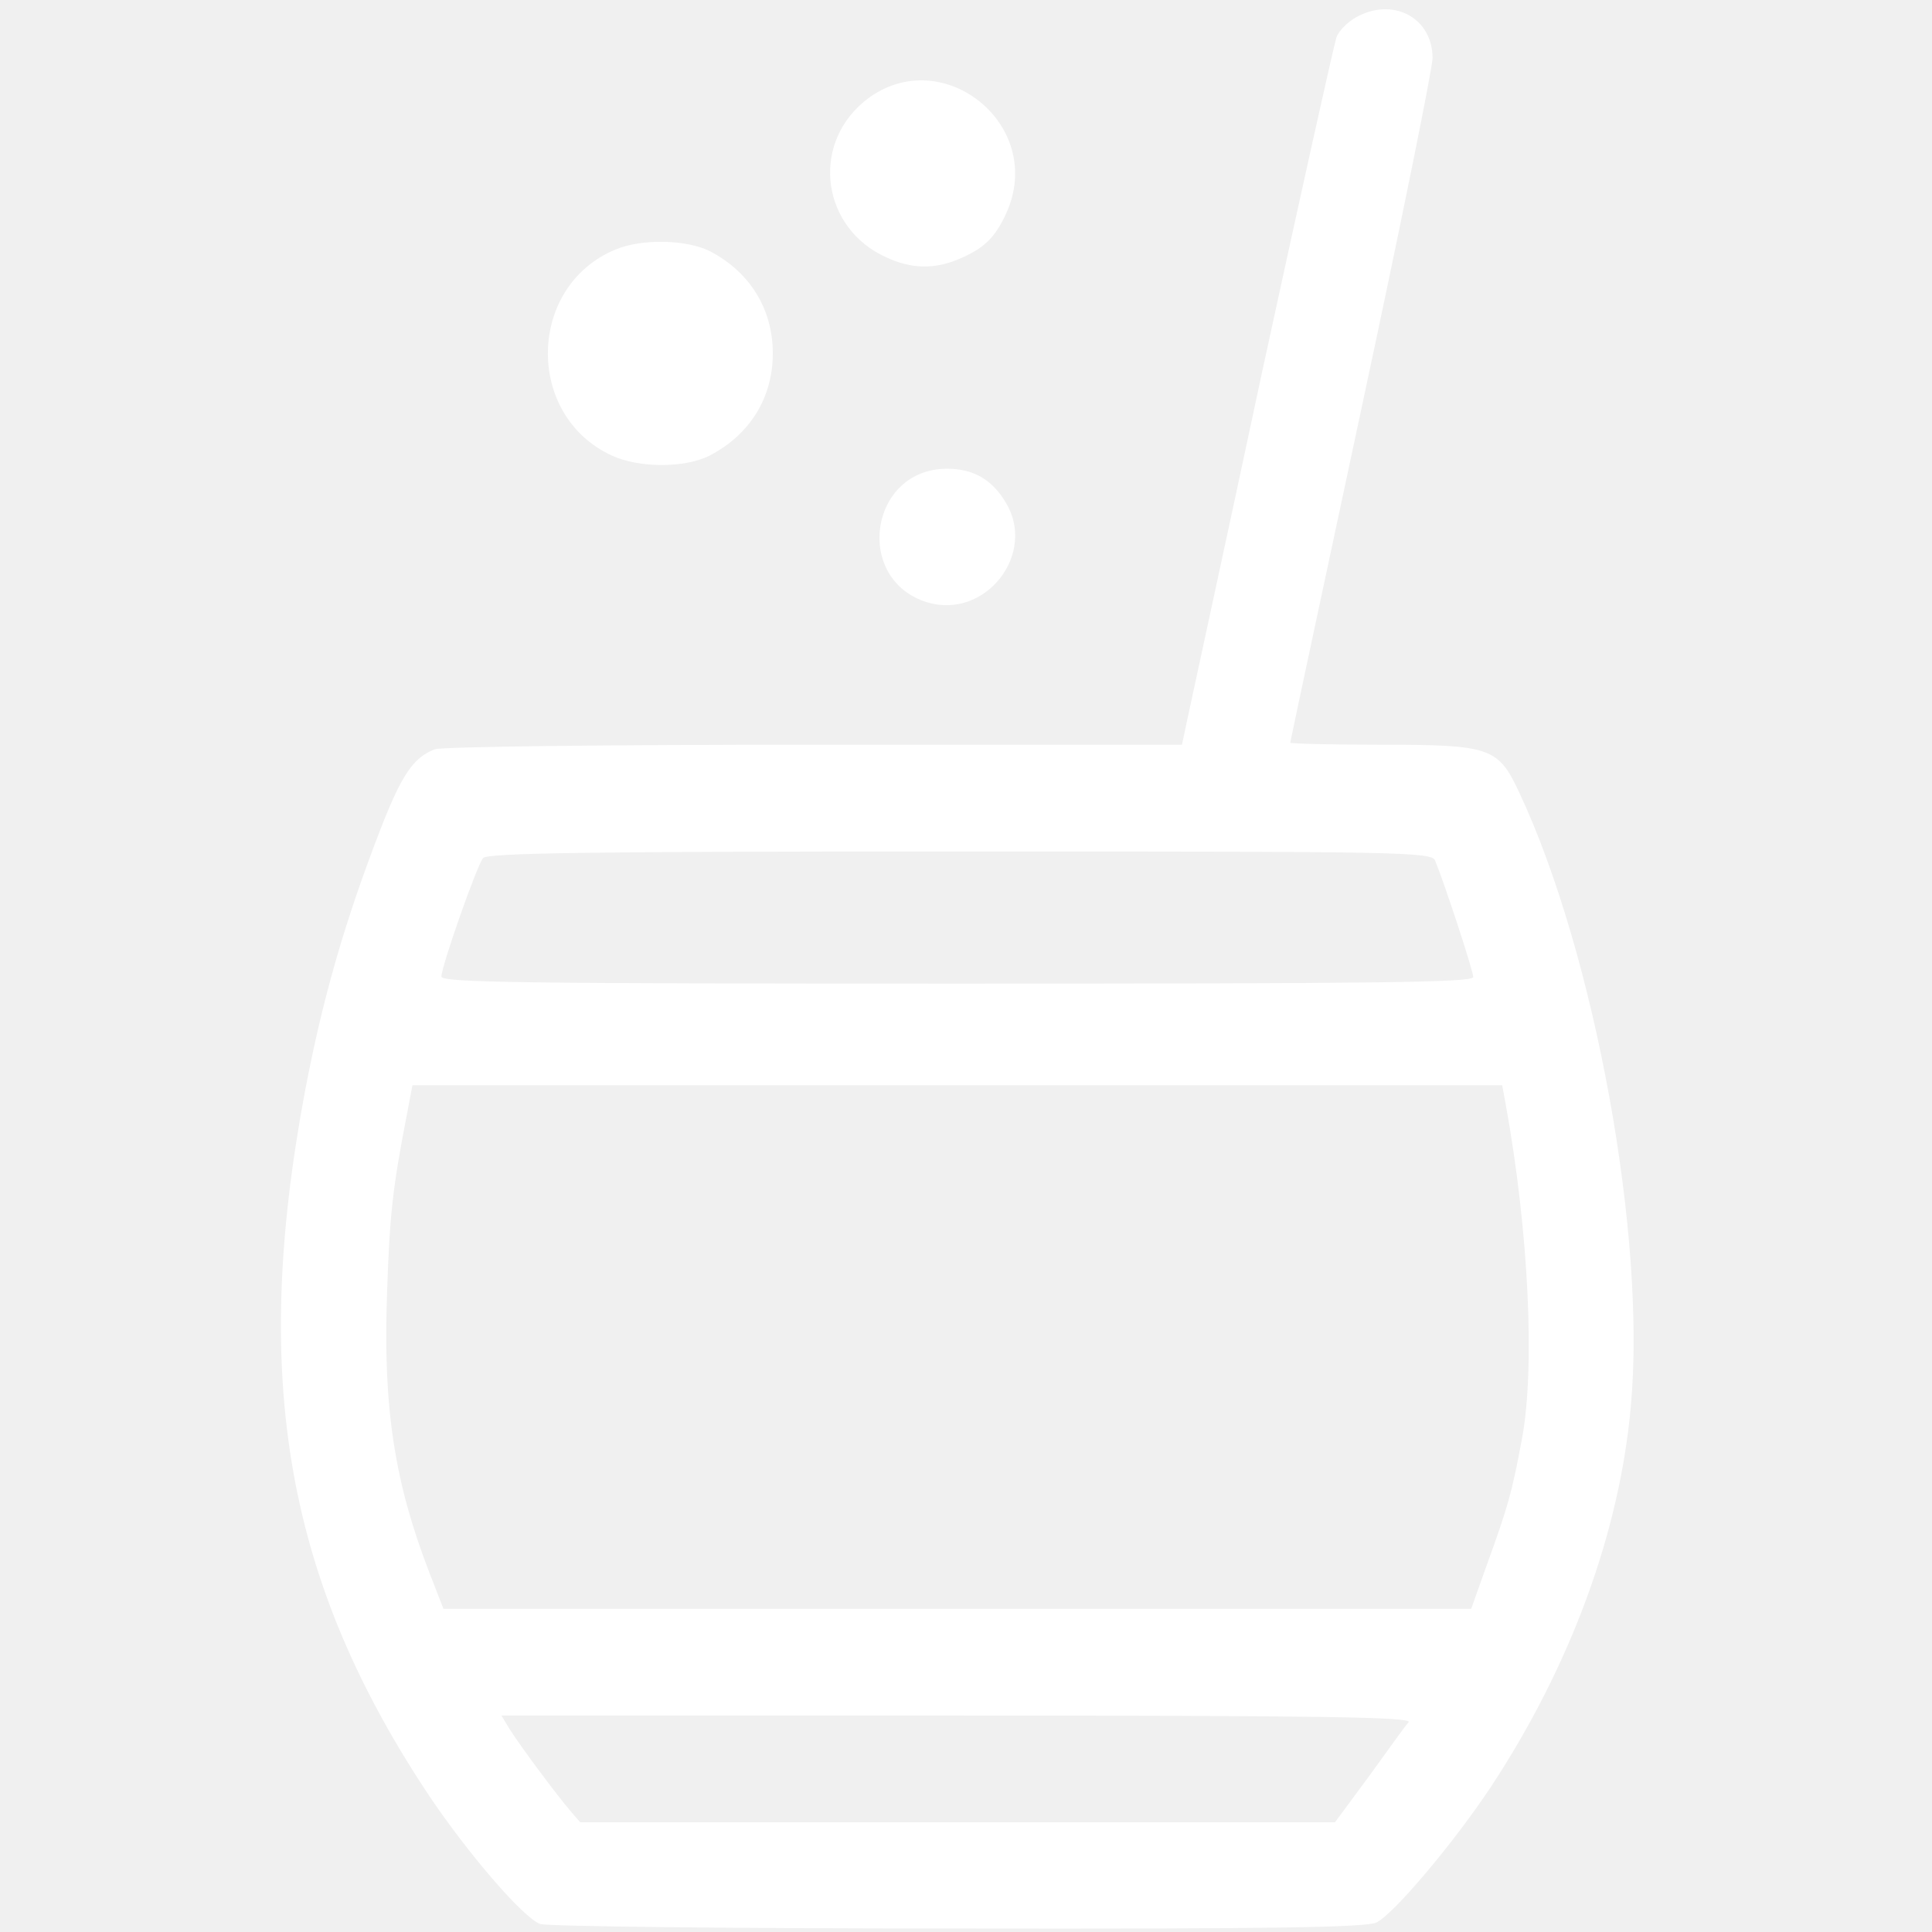
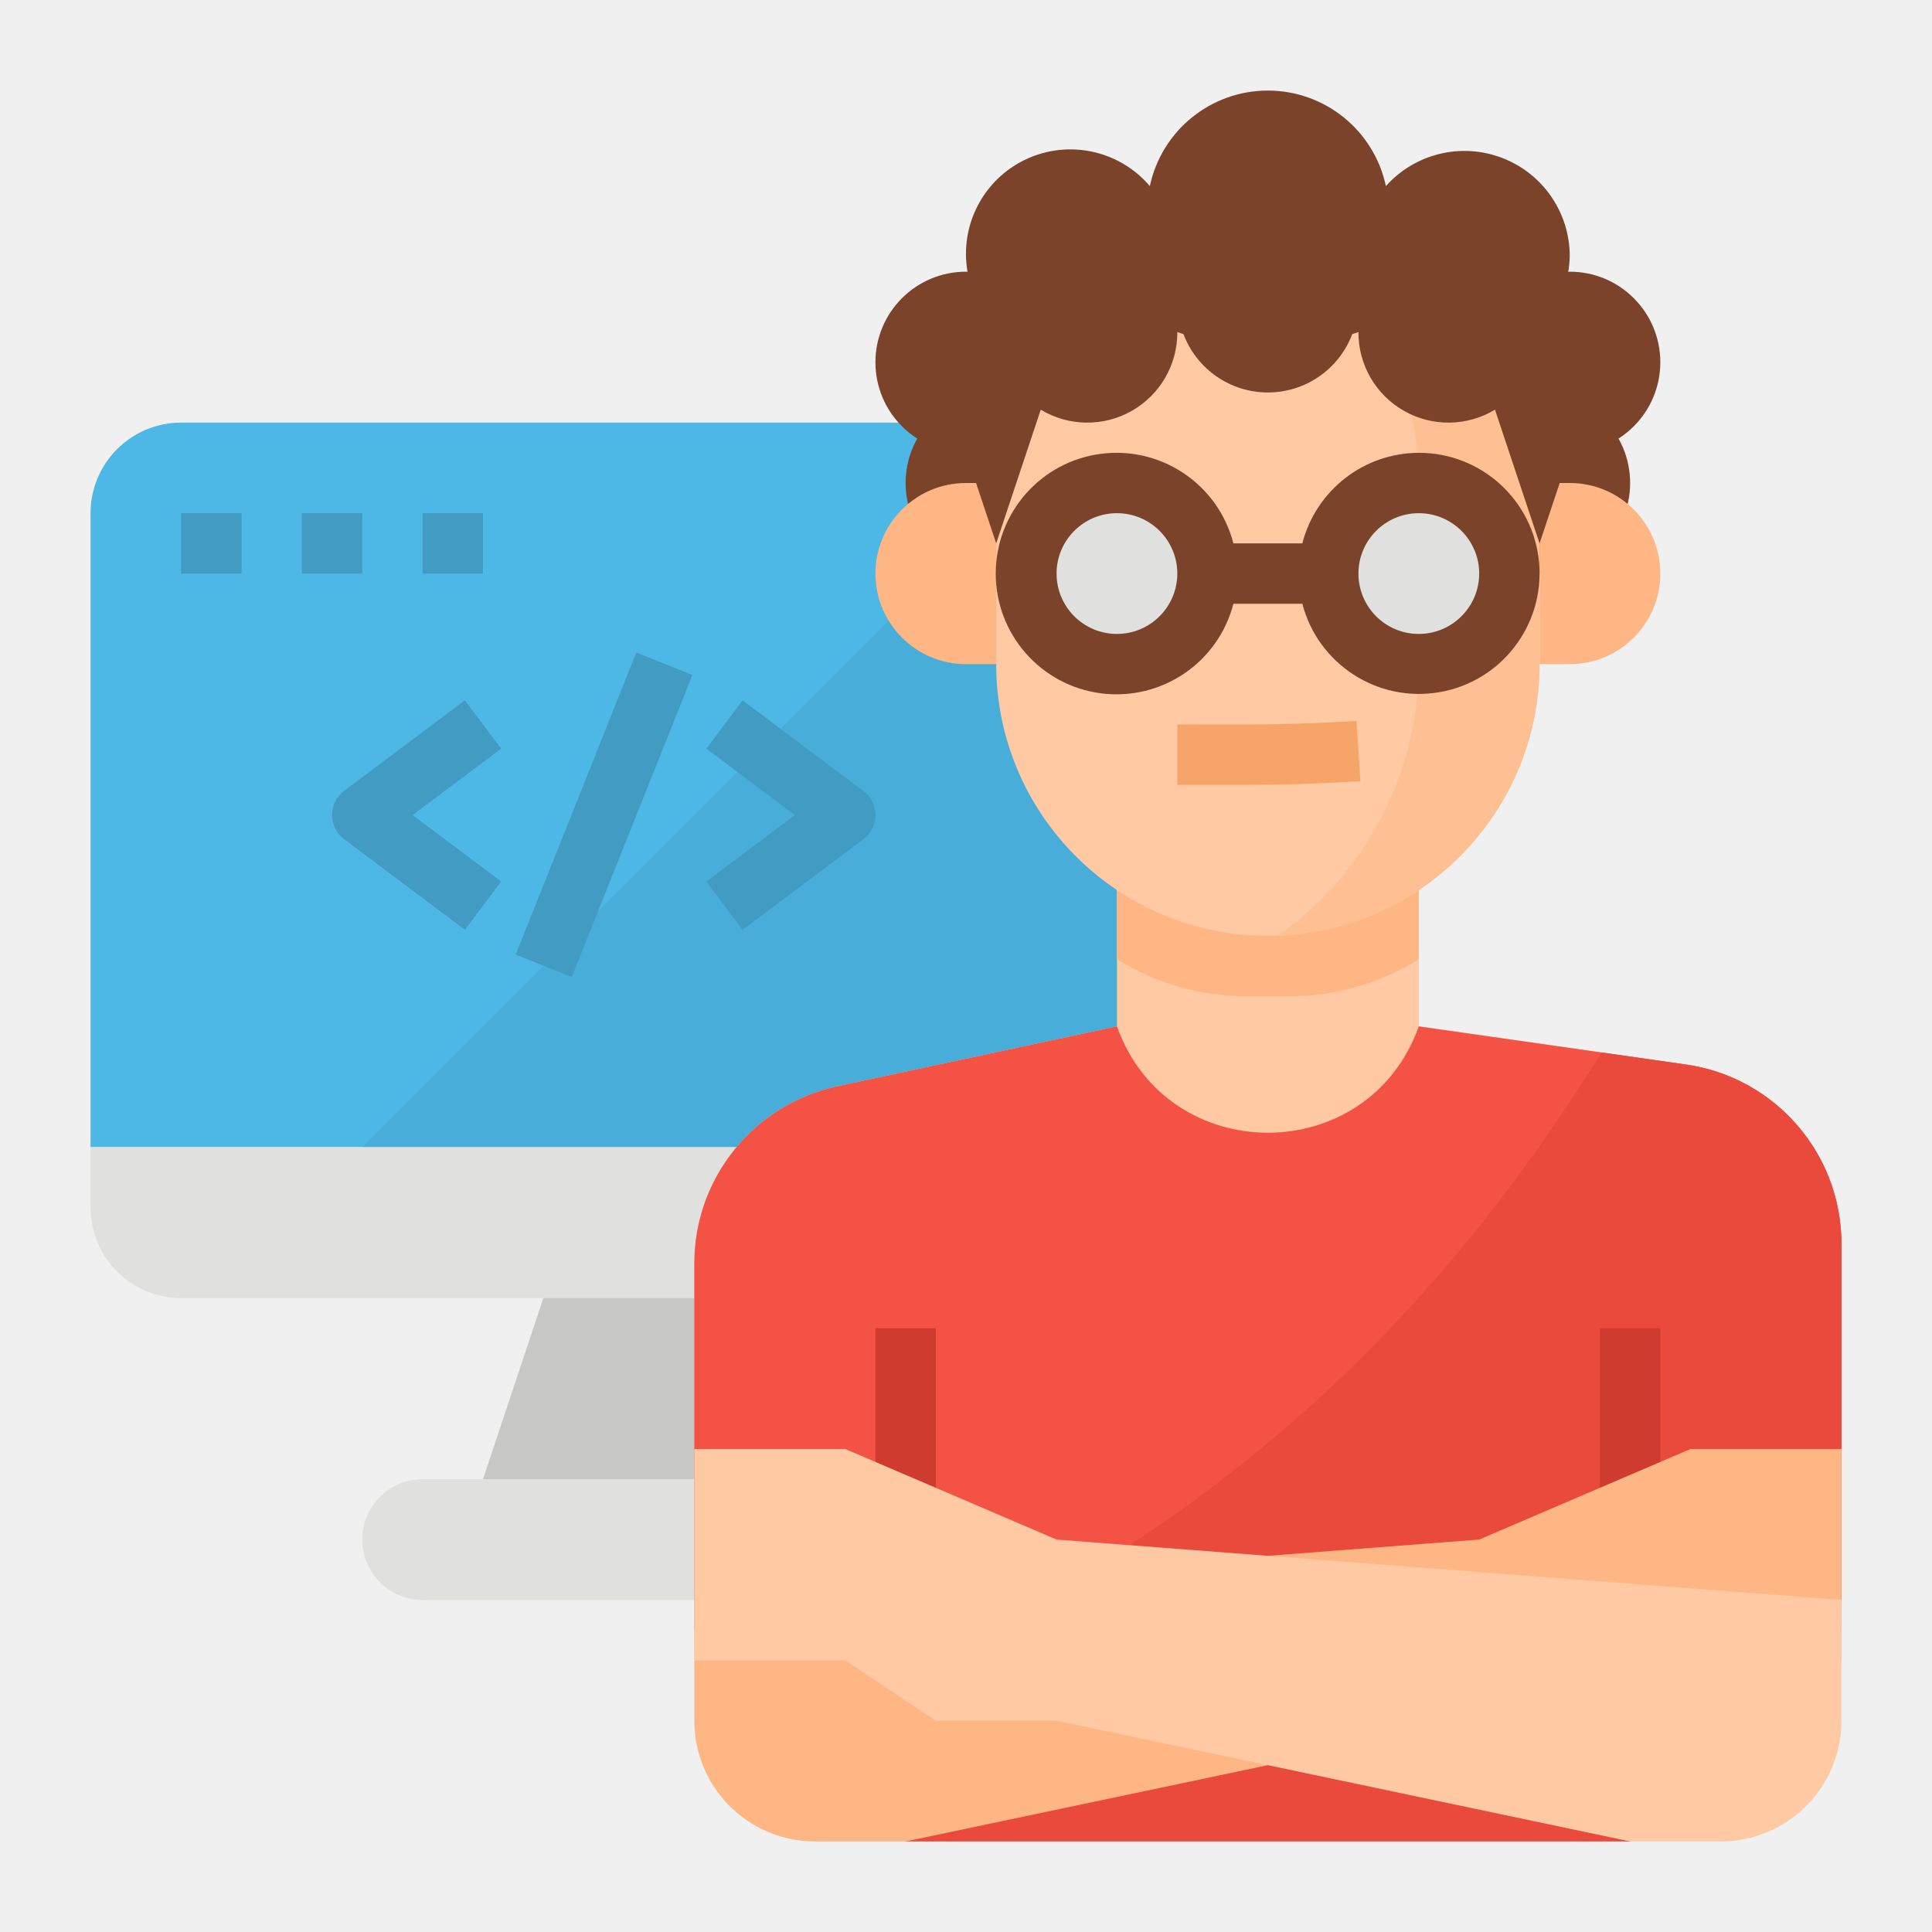
- <svg xmlns="http://www.w3.org/2000/svg" width="1054" height="1054" clip-rule="evenodd">
-   <g stroke="null" id="layer103">
-     <path stroke="null" id="svg_1" fill="#ffffff" fill-rule="nonzero" d="m294.606,1049.598c-9.428,-3.605 -39.099,-38.267 -59.896,-69.046c-78.197,-117.018 -97.885,-226.827 -68.492,-384.33c9.705,-51.299 21.906,-93.725 41.594,-144.47c11.369,-29.116 17.747,-38.544 29.393,-42.981c3.882,-1.386 89.011,-2.496 207.139,-2.496l200.484,0l3.05,-14.419c1.664,-8.042 20.242,-93.171 40.762,-189.392c20.797,-95.944 39.099,-178.023 40.485,-182.182c1.664,-4.159 7.21,-9.428 12.756,-11.924c19.688,-9.428 39.653,2.218 39.653,23.293c0,5.546 -17.47,91.784 -38.821,191.333c-21.352,99.826 -38.821,181.628 -38.821,182.182c0,0.555 21.906,1.109 48.804,1.109c60.727,0 64.61,1.386 76.256,26.343c41.04,87.625 69.324,242.355 60.727,334.694c-6.1,68.769 -32.998,141.697 -76.256,207.416c-20.242,30.502 -52.686,69.046 -62.391,74.038c-5.269,2.773 -57.4,3.605 -228.768,3.328c-122.01,0 -224.331,-1.109 -227.659,-2.496zm452.544,-80.97c10.26,-14.142 19.688,-27.452 21.352,-29.116c1.941,-2.773 -47.695,-3.605 -246.237,-3.605l-248.733,0l4.714,7.764c6.378,9.983 26.066,36.326 32.998,44.367l5.269,6.1l411.782,0l18.856,-25.511zm64.055,-115.077c11.646,-32.166 13.587,-39.099 19.133,-68.769c7.21,-38.821 3.605,-113.413 -8.873,-182.182l-1.941,-10.537l-297.26,0l-297.26,0l-3.05,16.083c-7.764,39.93 -9.428,54.904 -10.814,97.885c-2.218,62.114 4.159,102.876 23.015,151.68l7.764,19.965l560.689,0l8.596,-24.125zm-7.487,-320.552c0,-3.328 -15.528,-50.745 -20.797,-63.5c-1.941,-4.714 -16.915,-4.991 -259.27,-4.991c-202.425,0 -257.884,0.832 -260.102,3.605c-3.328,3.882 -22.738,59.064 -22.738,64.61c0,3.328 41.871,3.882 281.454,3.882c229.6,0 281.454,-0.555 281.454,-3.605z" />
-     <path stroke="null" id="svg_2" fill="#ffffff" fill-rule="nonzero" d="m505.905,328.632c-40.485,-12.478 -31.612,-72.928 10.814,-72.928c14.142,0 24.402,5.823 31.889,18.301c17.192,28.007 -10.814,64.055 -42.703,54.627z" />
-     <path stroke="null" id="svg_3" fill="#ffffff" fill-rule="nonzero" d="m333.705,248.494c-47.417,-21.906 -46.031,-92.339 1.941,-112.304c14.419,-6.1 38.821,-5.546 51.577,0.832c21.906,11.369 34.384,31.612 34.384,55.736c0,24.125 -12.478,44.367 -34.384,55.736c-13.587,6.932 -38.544,6.932 -53.518,0z" />
-     <path stroke="null" id="svg_4" fill="#ffffff" fill-rule="nonzero" d="m483.444,140.349c-34.662,-15.528 -41.317,-60.173 -12.478,-84.575c41.04,-34.384 100.381,11.646 77.92,60.727c-6.1,13.31 -12.201,19.133 -26.066,24.956c-13.31,5.546 -25.788,5.269 -39.376,-1.109z" />
+ <svg xmlns="http://www.w3.org/2000/svg" height="512" viewBox="0 0 512 512" width="512">
+   <path d="m312 136a24 24 0 0 0 -24-24h-240a24 24 0 0 0 -24 24v168h288z" fill="#4db7e5" />
+   <path d="m288 112-192 192h216v-168a24 24 0 0 0 -24-24z" fill="#48add9" />
+   <path d="m24 304v16a24 24 0 0 0 24 24h240a24 24 0 0 0 24-24v-16z" fill="#e0e0de" />
+   <path d="m208 392h-80l16-48h48z" fill="#c7c7c5" />
+   <rect fill="#e0e0de" height="32" rx="16" width="144" x="96" y="392" />
+   <g fill="#419bc2">
+     <path d="m116.919 207.999h86.163v16.002h-86.163z" transform="matrix(.371 -.929 .929 .371 -99.949 284.43)" />
+     <path d="m123.2 246.4-32-24a8 8 0 0 1 0-12.8l32-24 9.6 12.8-23.468 17.6 23.468 17.6z" />
+     <path d="m196.8 246.4-9.6-12.8 23.468-17.6-23.468-17.6 9.6-12.8 32 24a8 8 0 0 1 0 12.8z" />
+     <path d="m48 136h16v16h-16z" />
+     <path d="m80 136h16v16h-16z" />
+     <path d="m112 136h16v16h-16z" />
  </g>
+   <circle cx="408" cy="128" fill="#7a432a" r="24" />
+   <circle cx="264" cy="128" fill="#7a432a" r="24" />
+   <path d="m446.788 282.112-70.788-10.112v-48h-80v48l-74.058 15.869a48 48 0 0 0 -37.942 46.931v65.2h304v-70.37a48 48 0 0 0 -41.212-47.518z" fill="#fec9a3" />
+   <path d="m342.03 264a63.811 63.811 0 0 0 33.97-9.81v-30.19h-80v30.19a63.811 63.811 0 0 0 33.97 9.81z" fill="#feb784" />
+   <path d="m488 329.63v102.37h-304v-97.2a48 48 0 0 1 37.94-46.93l74.06-15.87c13.42 37.58 66.58 37.58 80 0l48.41 6.91 22.38 3.2a48 48 0 0 1 41.21 47.52z" fill="#f35244" />
+   <path d="m240 432h192v56h-192z" fill="#ea4a3b" />
+   <path d="m488 329.63v102.37h-226.41c61.96-33.27 115.95-77.41 162.82-153.09l22.38 3.2a48 48 0 0 1 41.21 47.52z" fill="#ea4a3b" />
+   <path d="m416 128h-8v48h8a24 24 0 1 0 0-48z" fill="#feb784" />
+   <path d="m264 128h-8a24 24 0 0 0 0 48h8z" fill="#feb784" />
+   <path d="m408 120v56a72 72 0 0 1 -69.33 71.95c-.88.03-1.78.05-2.67.05a72.006 72.006 0 0 1 -72-72v-56a72.006 72.006 0 0 1 62.14-71.32h.01a72 72 0 0 1 81.85 71.32z" fill="#fec9a3" />
+   <path d="m408 120v56a72 72 0 0 1 -69.33 71.95 87.892 87.892 0 0 0 37.33-71.95v-48a88.141 88.141 0 0 0 -49.85-79.32 72 72 0 0 1 81.85 71.32z" fill="#fec093" />
+   <path d="m416 72c-.14 0-.268.039-.407.041a27.759 27.759 0 0 0 .407-4.041 27.906 27.906 0 0 0 -48.722-18.68 31.979 31.979 0 0 0 -62.556 0 27.667 27.667 0 0 0 -48.315 22.721c-.139 0-.267-.041-.407-.041a24 24 0 0 0 0 48l8 24 11.811-35.432a23.86 23.86 0 0 0 36.189-20.568l1.639.545a23.9 23.9 0 0 0 44.722 0l1.639-.545a23.86 23.86 0 0 0 36.189 20.568l11.811 35.432 8-24a24 24 0 0 0 0-48z" fill="#7a432a" />
+   <path d="m360 199.02-.516-7.981c-9.875.641-20.156.961-30.55.961h-16.934v16h16.934c10.738 0 21.363-.336 31.582-.992z" fill="#f7a468" />
+   <path d="m424 352h16v128h-16z" fill="#cf3b2e" />
+   <path d="m232 352h16v128h-16z" fill="#cf3b2e" />
+   <path d="m216 488h24l152-32h32l24-16h40v-56h-40l-56 24-208 16v32a32 32 0 0 0 32 32z" fill="#feb784" />
+   <path d="m456 488h-24l-152-32h-32l-24-16h-40v-56h40l56 24 208 16v32a32 32 0 0 1 -32 32z" fill="#fec9a3" />
+   <circle cx="296" cy="152" fill="#e0e0de" r="24" />
+   <circle cx="376" cy="152" fill="#e0e0de" r="24" />
+   <path d="m376 120a31.967 31.967 0 0 0 -30.864 24h-18.272a32 32 0 1 0 0 16h18.272a31.948 31.948 0 1 0 30.864-40zm-80 48a16 16 0 1 1 16-16 16.019 16.019 0 0 1 -16 16zm80 0a16 16 0 1 1 16-16 16.019 16.019 0 0 1 -16 16z" fill="#7a432a" />
</svg>
